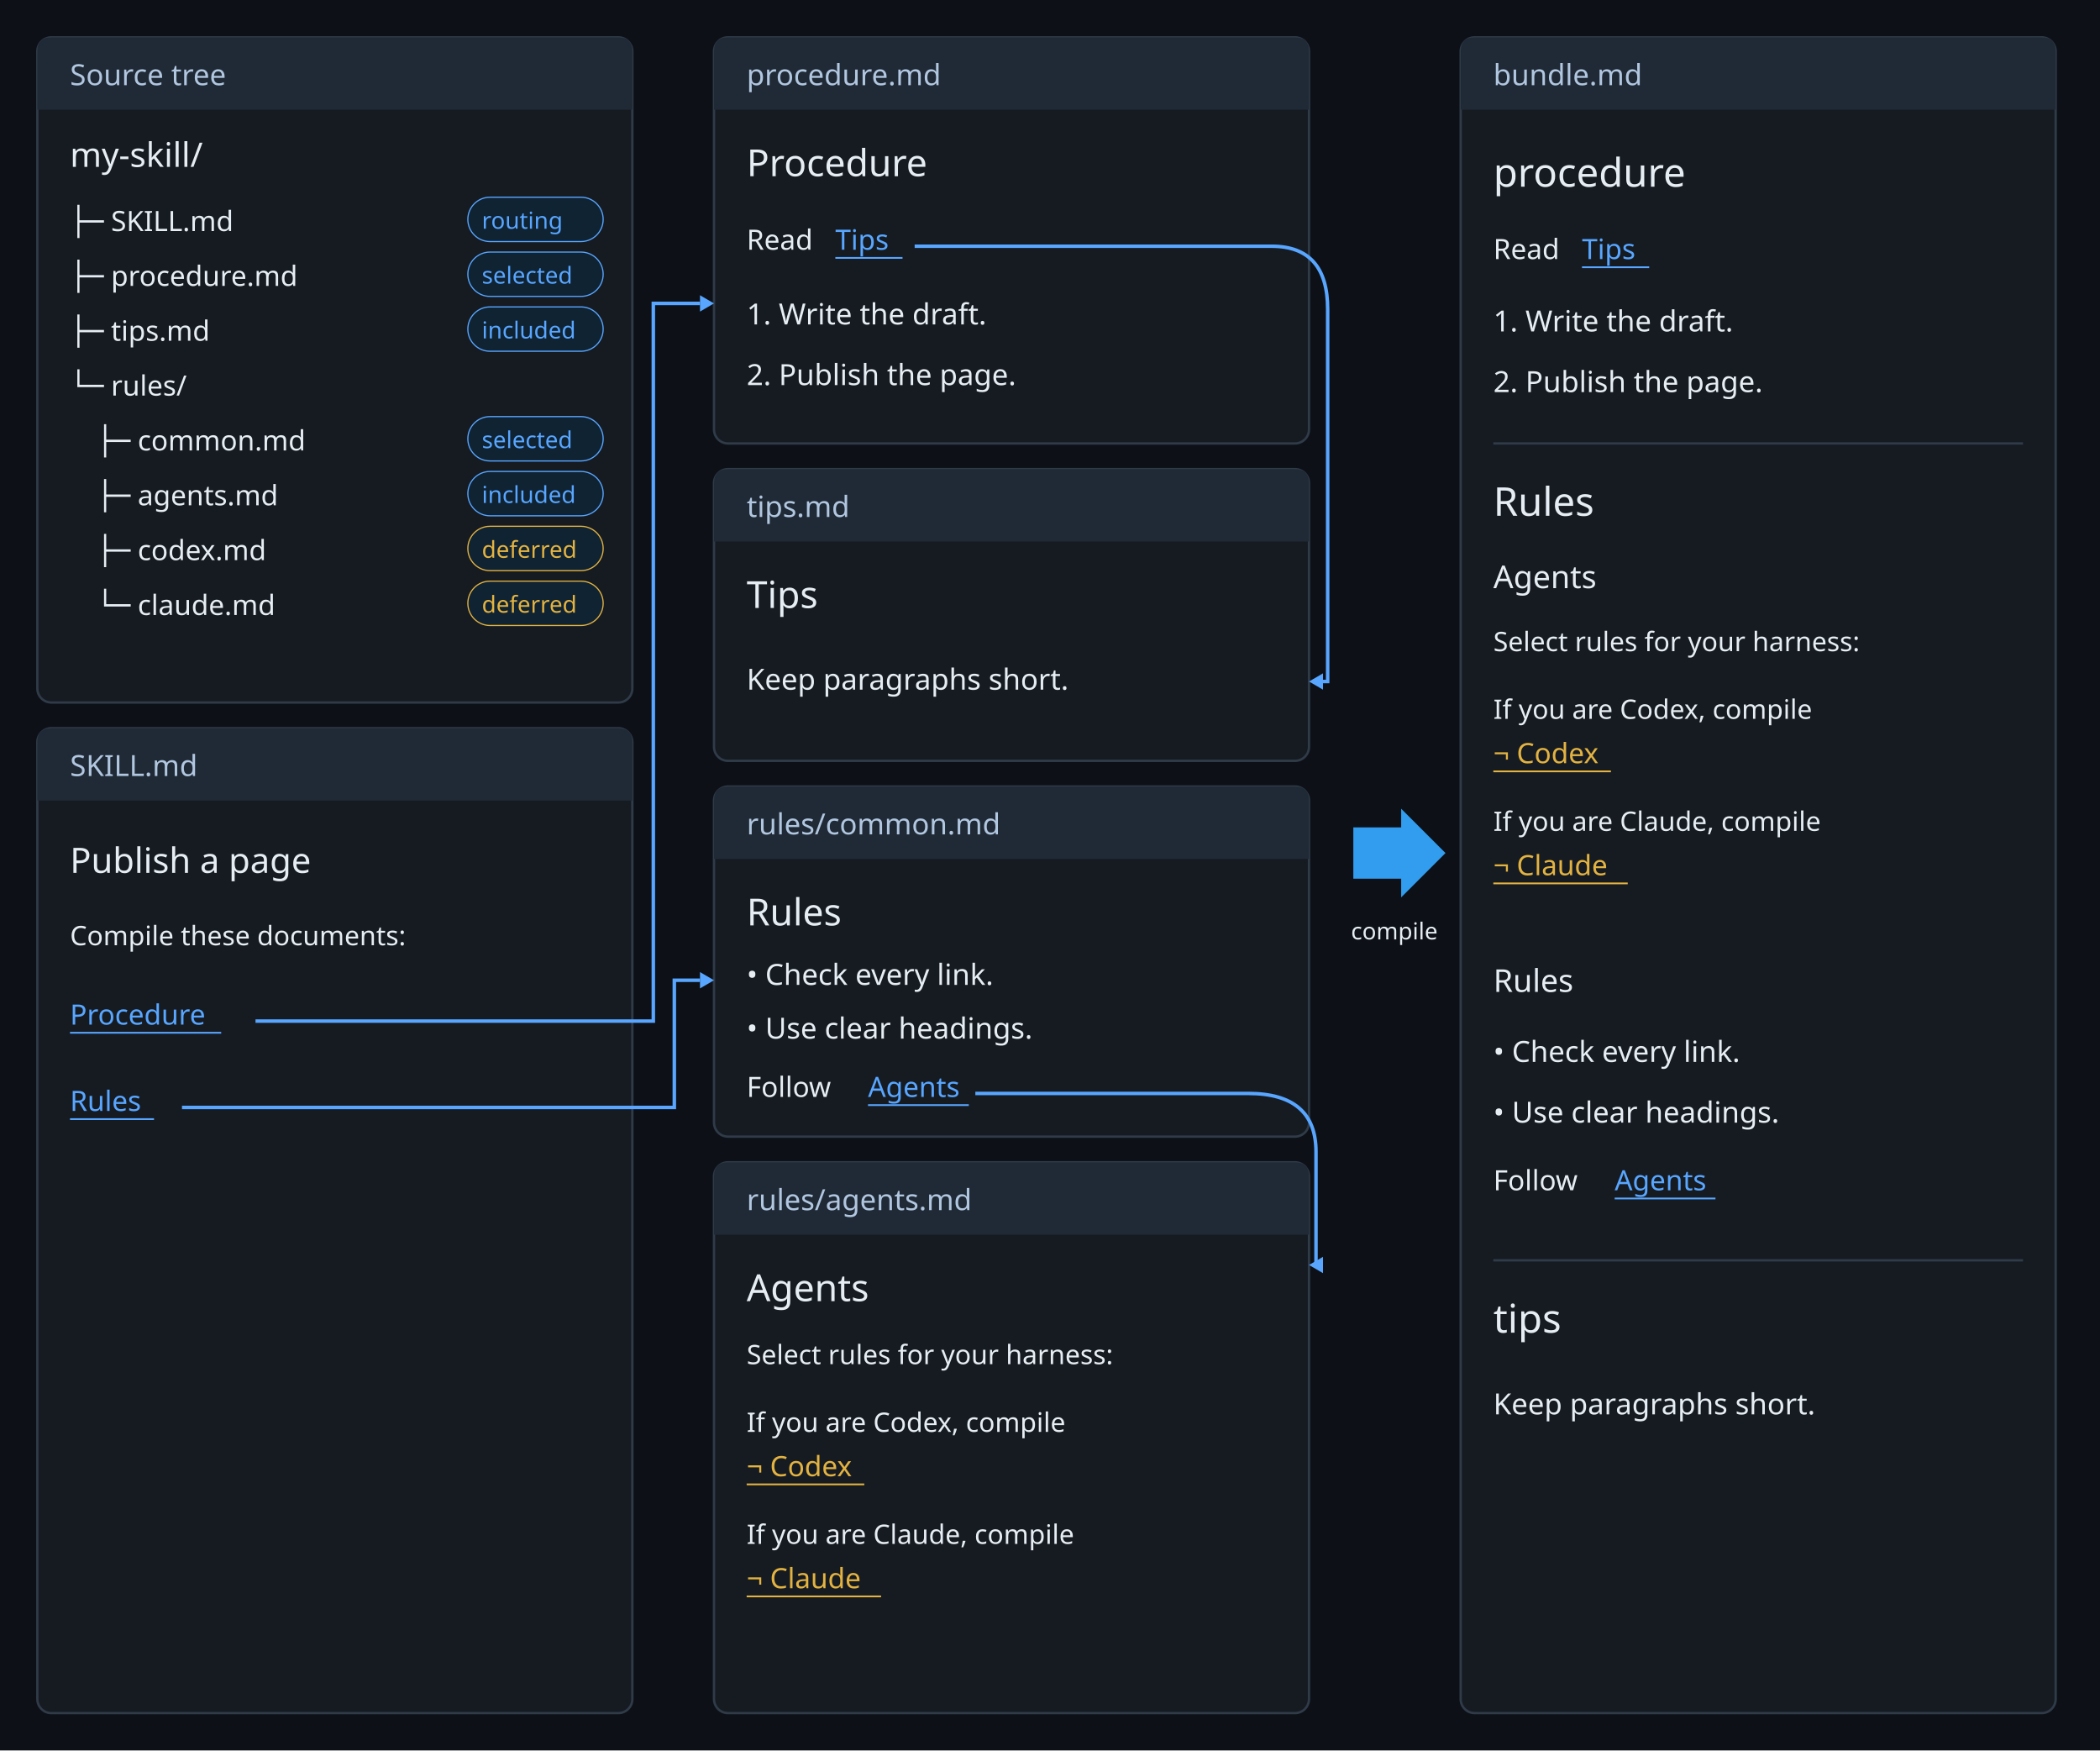
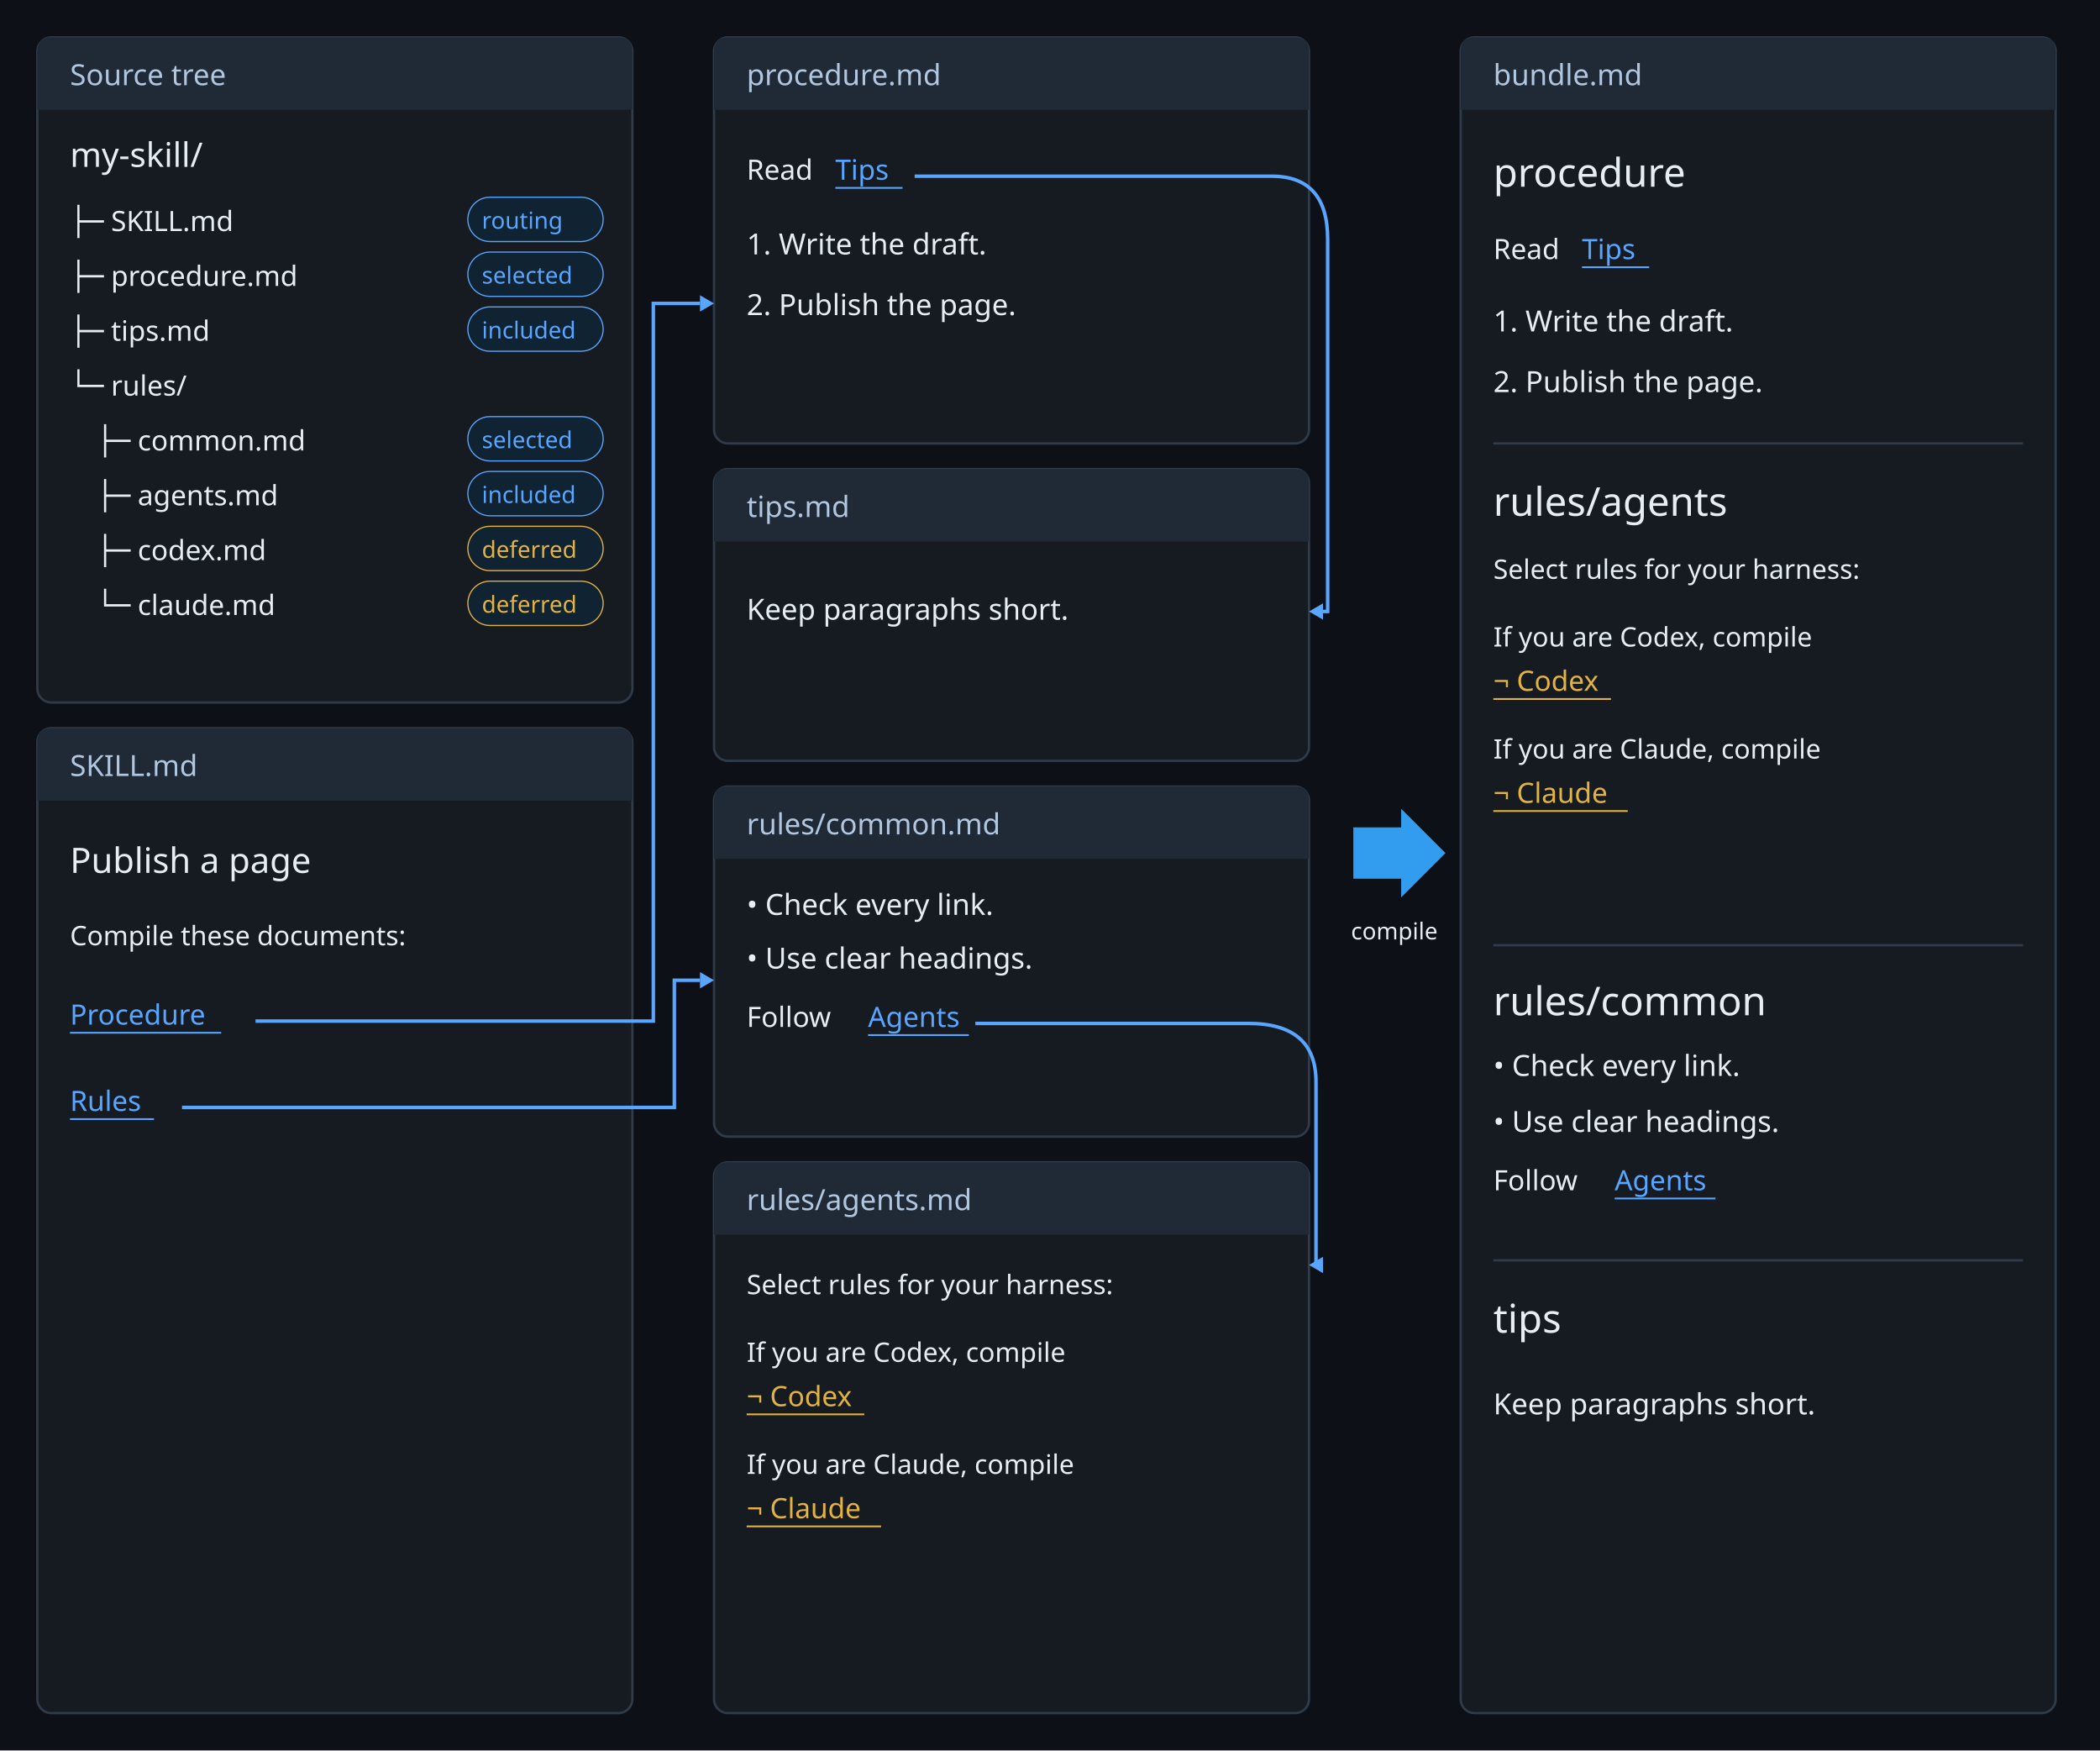
<svg xmlns="http://www.w3.org/2000/svg" width="1800" height="1500" viewBox="0 0 1800 1500" role="img" aria-labelledby="title description">
  <rect width="1800" height="1500" fill="#0d1117" />
  <g font-family="IBM Plex Mono" xml:space="preserve">
    <rect x="32" y="32" width="510" height="570" rx="12" fill="#161b22" stroke="#303b49" stroke-width="2" />
    <path d="M44 32 H530 Q542 32 542 44 V94 H32 V44 Q32 32 44 32" fill="#202a36" />
    <text x="60" y="73" font-size="25" fill="#b1c6df" font-weight="400">Source tree</text>
    <rect x="32" y="624" width="510" height="844" rx="12" fill="#161b22" stroke="#303b49" stroke-width="2" />
    <path d="M44 624 H530 Q542 624 542 636 V686 H32 V636 Q32 624 44 624" fill="#202a36" />
    <text x="60" y="665" font-size="25" fill="#b1c6df" font-weight="400">SKILL.md</text>
    <rect x="612" y="32" width="510" height="348" rx="12" fill="#161b22" stroke="#303b49" stroke-width="2" />
    <path d="M624 32 H1110 Q1122 32 1122 44 V94 H612 V44 Q612 32 624 32" fill="#202a36" />
    <text x="640" y="73" font-size="25" fill="#b1c6df" font-weight="400">procedure.md</text>
    <g transform="translate(0,272)">
      <rect x="612" y="402" width="510" height="300" rx="12" fill="#161b22" stroke="#303b49" stroke-width="2" />
      <path d="M624 402 H1110 Q1122 402 1122 414 V464 H612 V414 Q612 402 624 402" fill="#202a36" />
    </g>
    <g transform="translate(0,272)">
      <text x="640" y="443" font-size="25" fill="#b1c6df" font-weight="400">rules/common.md</text>
    </g>
    <g transform="translate(0,-322)">
      <rect x="612" y="724" width="510" height="250" rx="12" fill="#161b22" stroke="#303b49" stroke-width="2" />
      <path d="M624 724 H1110 Q1122 724 1122 736 V786 H612 V736 Q612 724 624 724" fill="#202a36" />
    </g>
    <g transform="translate(0,-322)">
      <text x="640" y="765" font-size="25" fill="#b1c6df" font-weight="400">tips.md</text>
    </g>
    <rect x="612" y="996" width="510" height="472" rx="12" fill="#161b22" stroke="#303b49" stroke-width="2" />
    <path d="M624 996 H1110 Q1122 996 1122 1008 V1058 H612 V1008 Q612 996 624 996" fill="#202a36" />
    <text x="640" y="1037" font-size="25" fill="#b1c6df" font-weight="400">rules/agents.md</text>
    <rect x="1252" y="32" width="510" height="1436" rx="12" fill="#161b22" stroke="#303b49" stroke-width="2" />
    <path d="M1264 32 H1750 Q1762 32 1762 44 V94 H1252 V44 Q1252 32 1264 32" fill="#202a36" />
    <text x="1280" y="73" font-size="25" fill="#b1c6df" font-weight="400">bundle.md</text>
    <text x="60" y="143" font-size="29" fill="#e6edf3" font-weight="400">my-skill/</text>
    <text x="60" y="198" font-size="24" fill="#e6edf3">├─ SKILL.md</text>
    <rect x="401" y="169" width="116" height="38" rx="19" fill="#102333" stroke="#58a6ff" />
    <text x="413" y="196" font-size="20" fill="#58a6ff">routing</text>
    <text x="60" y="245" font-size="24" fill="#e6edf3">├─ procedure.md</text>
    <rect x="401" y="216" width="116" height="38" rx="19" fill="#102333" stroke="#58a6ff" />
    <text x="413" y="243" font-size="20" fill="#58a6ff">selected</text>
    <text x="60" y="292" font-size="24" fill="#e6edf3">├─ tips.md</text>
    <rect x="401" y="263" width="116" height="38" rx="19" fill="#102333" stroke="#58a6ff" />
    <text x="413" y="290" font-size="20" fill="#58a6ff">included</text>
    <text x="60" y="339" font-size="24" fill="#e6edf3">└─ rules/</text>
    <text x="60" y="386" font-size="24" fill="#e6edf3">   ├─ common.md</text>
    <rect x="401" y="357" width="116" height="38" rx="19" fill="#102333" stroke="#58a6ff" />
    <text x="413" y="384" font-size="20" fill="#58a6ff">selected</text>
    <text x="60" y="433" font-size="24" fill="#e6edf3">   ├─ agents.md</text>
    <rect x="401" y="404" width="116" height="38" rx="19" fill="#102333" stroke="#58a6ff" />
    <text x="413" y="431" font-size="20" fill="#58a6ff">included</text>
    <text x="60" y="480" font-size="24" fill="#e6edf3">   ├─ codex.md</text>
    <rect x="401" y="451" width="116" height="38" rx="19" fill="#102333" stroke="#e3b341" />
    <text x="413" y="478" font-size="20" fill="#e3b341">deferred</text>
    <text x="60" y="527" font-size="24" fill="#e6edf3">   └─ claude.md</text>
    <rect x="401" y="498" width="116" height="38" rx="19" fill="#102333" stroke="#e3b341" />
    <text x="413" y="525" font-size="20" fill="#e3b341">deferred</text>
    <text x="60" y="748" font-size="30" fill="#e6edf3" font-weight="500">Publish a page</text>
    <text x="60" y="810" font-size="23" fill="#e6edf3" font-weight="400">Compile these documents:</text>
    <text x="60" y="878" font-size="24" fill="#58a6ff" font-weight="400">Procedure</text>
    <path d="M60 885 h129.6" stroke="#58a6ff" stroke-width="1.5" />
    <text x="60" y="952" font-size="24" fill="#58a6ff" font-weight="400">Rules</text>
    <path d="M60 959 h72.0" stroke="#58a6ff" stroke-width="1.5" />
-     <text x="640" y="151" font-size="32" fill="#e6edf3" font-weight="500">Procedure</text>
-     <text x="640" y="214" font-size="24" fill="#e6edf3" font-weight="400">Read</text>
-     <text x="716" y="214" font-size="24" fill="#58a6ff" font-weight="400">Tips</text>
-     <path d="M716 221 h57.6" stroke="#58a6ff" stroke-width="1.5" />
-     <text x="640" y="278" font-size="25" fill="#e6edf3" font-weight="400">1. Write the draft.</text>
-     <text x="640" y="330" font-size="25" fill="#e6edf3" font-weight="400">2. Publish the page.</text>
+     <text x="640" y="154" font-size="24" fill="#e6edf3" font-weight="400">Read</text>
+     <text x="716" y="154" font-size="24" fill="#58a6ff" font-weight="400">Tips</text>
+     <path d="M716 161 h57.6" stroke="#58a6ff" stroke-width="1.5" />
+     <text x="640" y="218" font-size="25" fill="#e6edf3" font-weight="400">1. Write the draft.</text>
+     <text x="640" y="270" font-size="25" fill="#e6edf3" font-weight="400">2. Publish the page.</text>
    <g transform="translate(0,272)">
-       <text x="640" y="521" font-size="32" fill="#e6edf3" font-weight="500">Rules</text>
+       <text x="640" y="512" font-size="25" fill="#e6edf3" font-weight="400">• Check every link.</text>
    </g>
    <g transform="translate(0,272)">
-       <text x="640" y="572" font-size="25" fill="#e6edf3" font-weight="400">• Check every link.</text>
+       <text x="640" y="558" font-size="25" fill="#e6edf3" font-weight="400">• Use clear headings.</text>
    </g>
    <g transform="translate(0,272)">
-       <text x="640" y="618" font-size="25" fill="#e6edf3" font-weight="400">• Use clear headings.</text>
+       <text x="640" y="608" font-size="24" fill="#e6edf3" font-weight="400">Follow</text>
    </g>
    <g transform="translate(0,272)">
-       <text x="640" y="668" font-size="24" fill="#e6edf3" font-weight="400">Follow</text>
+       <text x="744" y="608" font-size="24" fill="#58a6ff" font-weight="400">Agents</text>
    </g>
    <g transform="translate(0,272)">
-       <text x="744" y="668" font-size="24" fill="#58a6ff" font-weight="400">Agents</text>
-     </g>
-     <g transform="translate(0,272)">
-       <path d="M744 675 h86.4" stroke="#58a6ff" stroke-width="1.5" />
+       <path d="M744 615 h86.4" stroke="#58a6ff" stroke-width="1.5" />
    </g>
    <g transform="translate(0,-322)">
-       <text x="640" y="843" font-size="32" fill="#e6edf3" font-weight="500">Tips</text>
+       <text x="640" y="853" font-size="25" fill="#e6edf3" font-weight="400">Keep paragraphs short.</text>
    </g>
-     <g transform="translate(0,-322)">
-       <text x="640" y="913" font-size="25" fill="#e6edf3" font-weight="400">Keep paragraphs short.</text>
-     </g>
-     <text x="640" y="1115" font-size="32" fill="#e6edf3" font-weight="500">Agents</text>
-     <text x="640" y="1169" font-size="23" fill="#e6edf3" font-weight="400">Select rules for your harness:</text>
-     <text x="640" y="1227" font-size="23" fill="#e6edf3" font-weight="400">If you are Codex, compile</text>
-     <text x="640" y="1265" font-size="24" fill="#e3b341" font-weight="400">¬ Codex</text>
-     <path d="M640 1272 h100.8" stroke="#e3b341" stroke-width="1.5" />
-     <text x="640" y="1323" font-size="23" fill="#e6edf3" font-weight="400">If you are Claude, compile</text>
-     <text x="640" y="1361" font-size="24" fill="#e3b341" font-weight="400">¬ Claude</text>
-     <path d="M640 1368 h115.2" stroke="#e3b341" stroke-width="1.5" />
+     <text x="640" y="1109" font-size="23" fill="#e6edf3" font-weight="400">Select rules for your harness:</text>
+     <text x="640" y="1167" font-size="23" fill="#e6edf3" font-weight="400">If you are Codex, compile</text>
+     <text x="640" y="1205" font-size="24" fill="#e3b341" font-weight="400">¬ Codex</text>
+     <path d="M640 1212 h100.8" stroke="#e3b341" stroke-width="1.5" />
+     <text x="640" y="1263" font-size="23" fill="#e6edf3" font-weight="400">If you are Claude, compile</text>
+     <text x="640" y="1301" font-size="24" fill="#e3b341" font-weight="400">¬ Claude</text>
+     <path d="M640 1308 h115.2" stroke="#e3b341" stroke-width="1.5" />
    <text x="1280" y="160" font-size="34" fill="#e6edf3" font-weight="500">procedure</text>
    <text x="1280" y="222" font-size="24" fill="#e6edf3" font-weight="400">Read</text>
    <text x="1356" y="222" font-size="24" fill="#58a6ff" font-weight="400">Tips</text>
    <path d="M1356 229 h57.6" stroke="#58a6ff" stroke-width="1.5" />
    <text x="1280" y="284" font-size="25" fill="#e6edf3" font-weight="400">1. Write the draft.</text>
    <text x="1280" y="336" font-size="25" fill="#e6edf3" font-weight="400">2. Publish the page.</text>
    <path d="M1280 380 H1734" stroke="#303b49" stroke-width="2" />
-     <text x="1280" y="442" font-size="34" fill="#e6edf3">Rules</text>
-     <text x="1280" y="504" font-size="27" fill="#e6edf3">Agents</text>
-     <text x="1280" y="558" font-size="23" fill="#e6edf3">Select rules for your harness:</text>
-     <text x="1280" y="616" font-size="23" fill="#e6edf3">If you are Codex, compile</text>
-     <text x="1280" y="654" font-size="24" fill="#e3b341">¬ Codex</text>
-     <path d="M1280 661 h100.8" stroke="#e3b341" stroke-width="1.5" />
-     <text x="1280" y="712" font-size="23" fill="#e6edf3">If you are Claude, compile</text>
-     <text x="1280" y="750" font-size="24" fill="#e3b341">¬ Claude</text>
-     <path d="M1280 757 h115.2" stroke="#e3b341" stroke-width="1.5" />
-     <text x="1280" y="850" font-size="27" fill="#e6edf3">Rules</text>
-     <text x="1280" y="910" font-size="25" fill="#e6edf3">• Check every link.</text>
-     <text x="1280" y="962" font-size="25" fill="#e6edf3">• Use clear headings.</text>
+     <text x="1280" y="442" font-size="34" fill="#e6edf3">rules/agents</text>
+     <text x="1280" y="496" font-size="23" fill="#e6edf3">Select rules for your harness:</text>
+     <text x="1280" y="554" font-size="23" fill="#e6edf3">If you are Codex, compile</text>
+     <text x="1280" y="592" font-size="24" fill="#e3b341">¬ Codex</text>
+     <path d="M1280 599 h100.8" stroke="#e3b341" stroke-width="1.5" />
+     <text x="1280" y="650" font-size="23" fill="#e6edf3">If you are Claude, compile</text>
+     <text x="1280" y="688" font-size="24" fill="#e3b341">¬ Claude</text>
+     <path d="M1280 695 h115.2" stroke="#e3b341" stroke-width="1.5" />
+     <path d="M1280 810 H1734" stroke="#303b49" stroke-width="2" />
+     <text x="1280" y="870" font-size="34" fill="#e6edf3">rules/common</text>
+     <text x="1280" y="922" font-size="25" fill="#e6edf3">• Check every link.</text>
+     <text x="1280" y="970" font-size="25" fill="#e6edf3">• Use clear headings.</text>
    <text x="1280" y="1020" font-size="24" fill="#e6edf3">Follow</text>
    <text x="1384" y="1020" font-size="24" fill="#58a6ff">Agents</text>
    <path d="M1384 1027 h86.4" stroke="#58a6ff" stroke-width="1.5" />
    <path d="M1280 1080 H1734" stroke="#303b49" stroke-width="2" />
    <text x="1280" y="1142" font-size="34" fill="#e6edf3" font-weight="500">tips</text>
    <text x="1280" y="1212" font-size="25" fill="#e6edf3" font-weight="400">Keep paragraphs short.</text>
    <path d="M219 875 H560 V260 H600" fill="none" stroke="#58a6ff" stroke-width="3" />
    <path d="M600 253 L612 260 L600 267 Z" fill="#58a6ff" />
    <path d="M156 949 H578 V840 H600" fill="none" stroke="#58a6ff" stroke-width="3" />
    <path d="M600 833 L612 840 L600 847 Z" fill="#58a6ff" />
-     <path d="M784 211 H1090 Q1138 211 1138 265 V584 H1134" fill="none" stroke="#58a6ff" stroke-width="3" />
-     <path d="M1134 577 L1122 584 L1134 591 Z" fill="#58a6ff" />
-     <path d="M836 937 H1070 Q1128 937 1128 987 V1084 H1134" fill="none" stroke="#58a6ff" stroke-width="3" />
+     <path d="M784 151 H1090 Q1138 151 1138 205 V524 H1134" fill="none" stroke="#58a6ff" stroke-width="3" />
+     <path d="M1134 517 L1122 524 L1134 531 Z" fill="#58a6ff" />
+     <path d="M836 877 H1070 Q1128 877 1128 927 V1084 H1134" fill="none" stroke="#58a6ff" stroke-width="3" />
    <path d="M1134 1077 L1122 1084 L1134 1091 Z" fill="#58a6ff" />
    <path d="M1160 709 H1201 V693 L1239 731 L1201 769 V753 H1160Z" fill="#329def" />
    <text x="1158" y="805" font-size="20" fill="#e6edf3" font-weight="400">compile</text>
  </g>
</svg>
